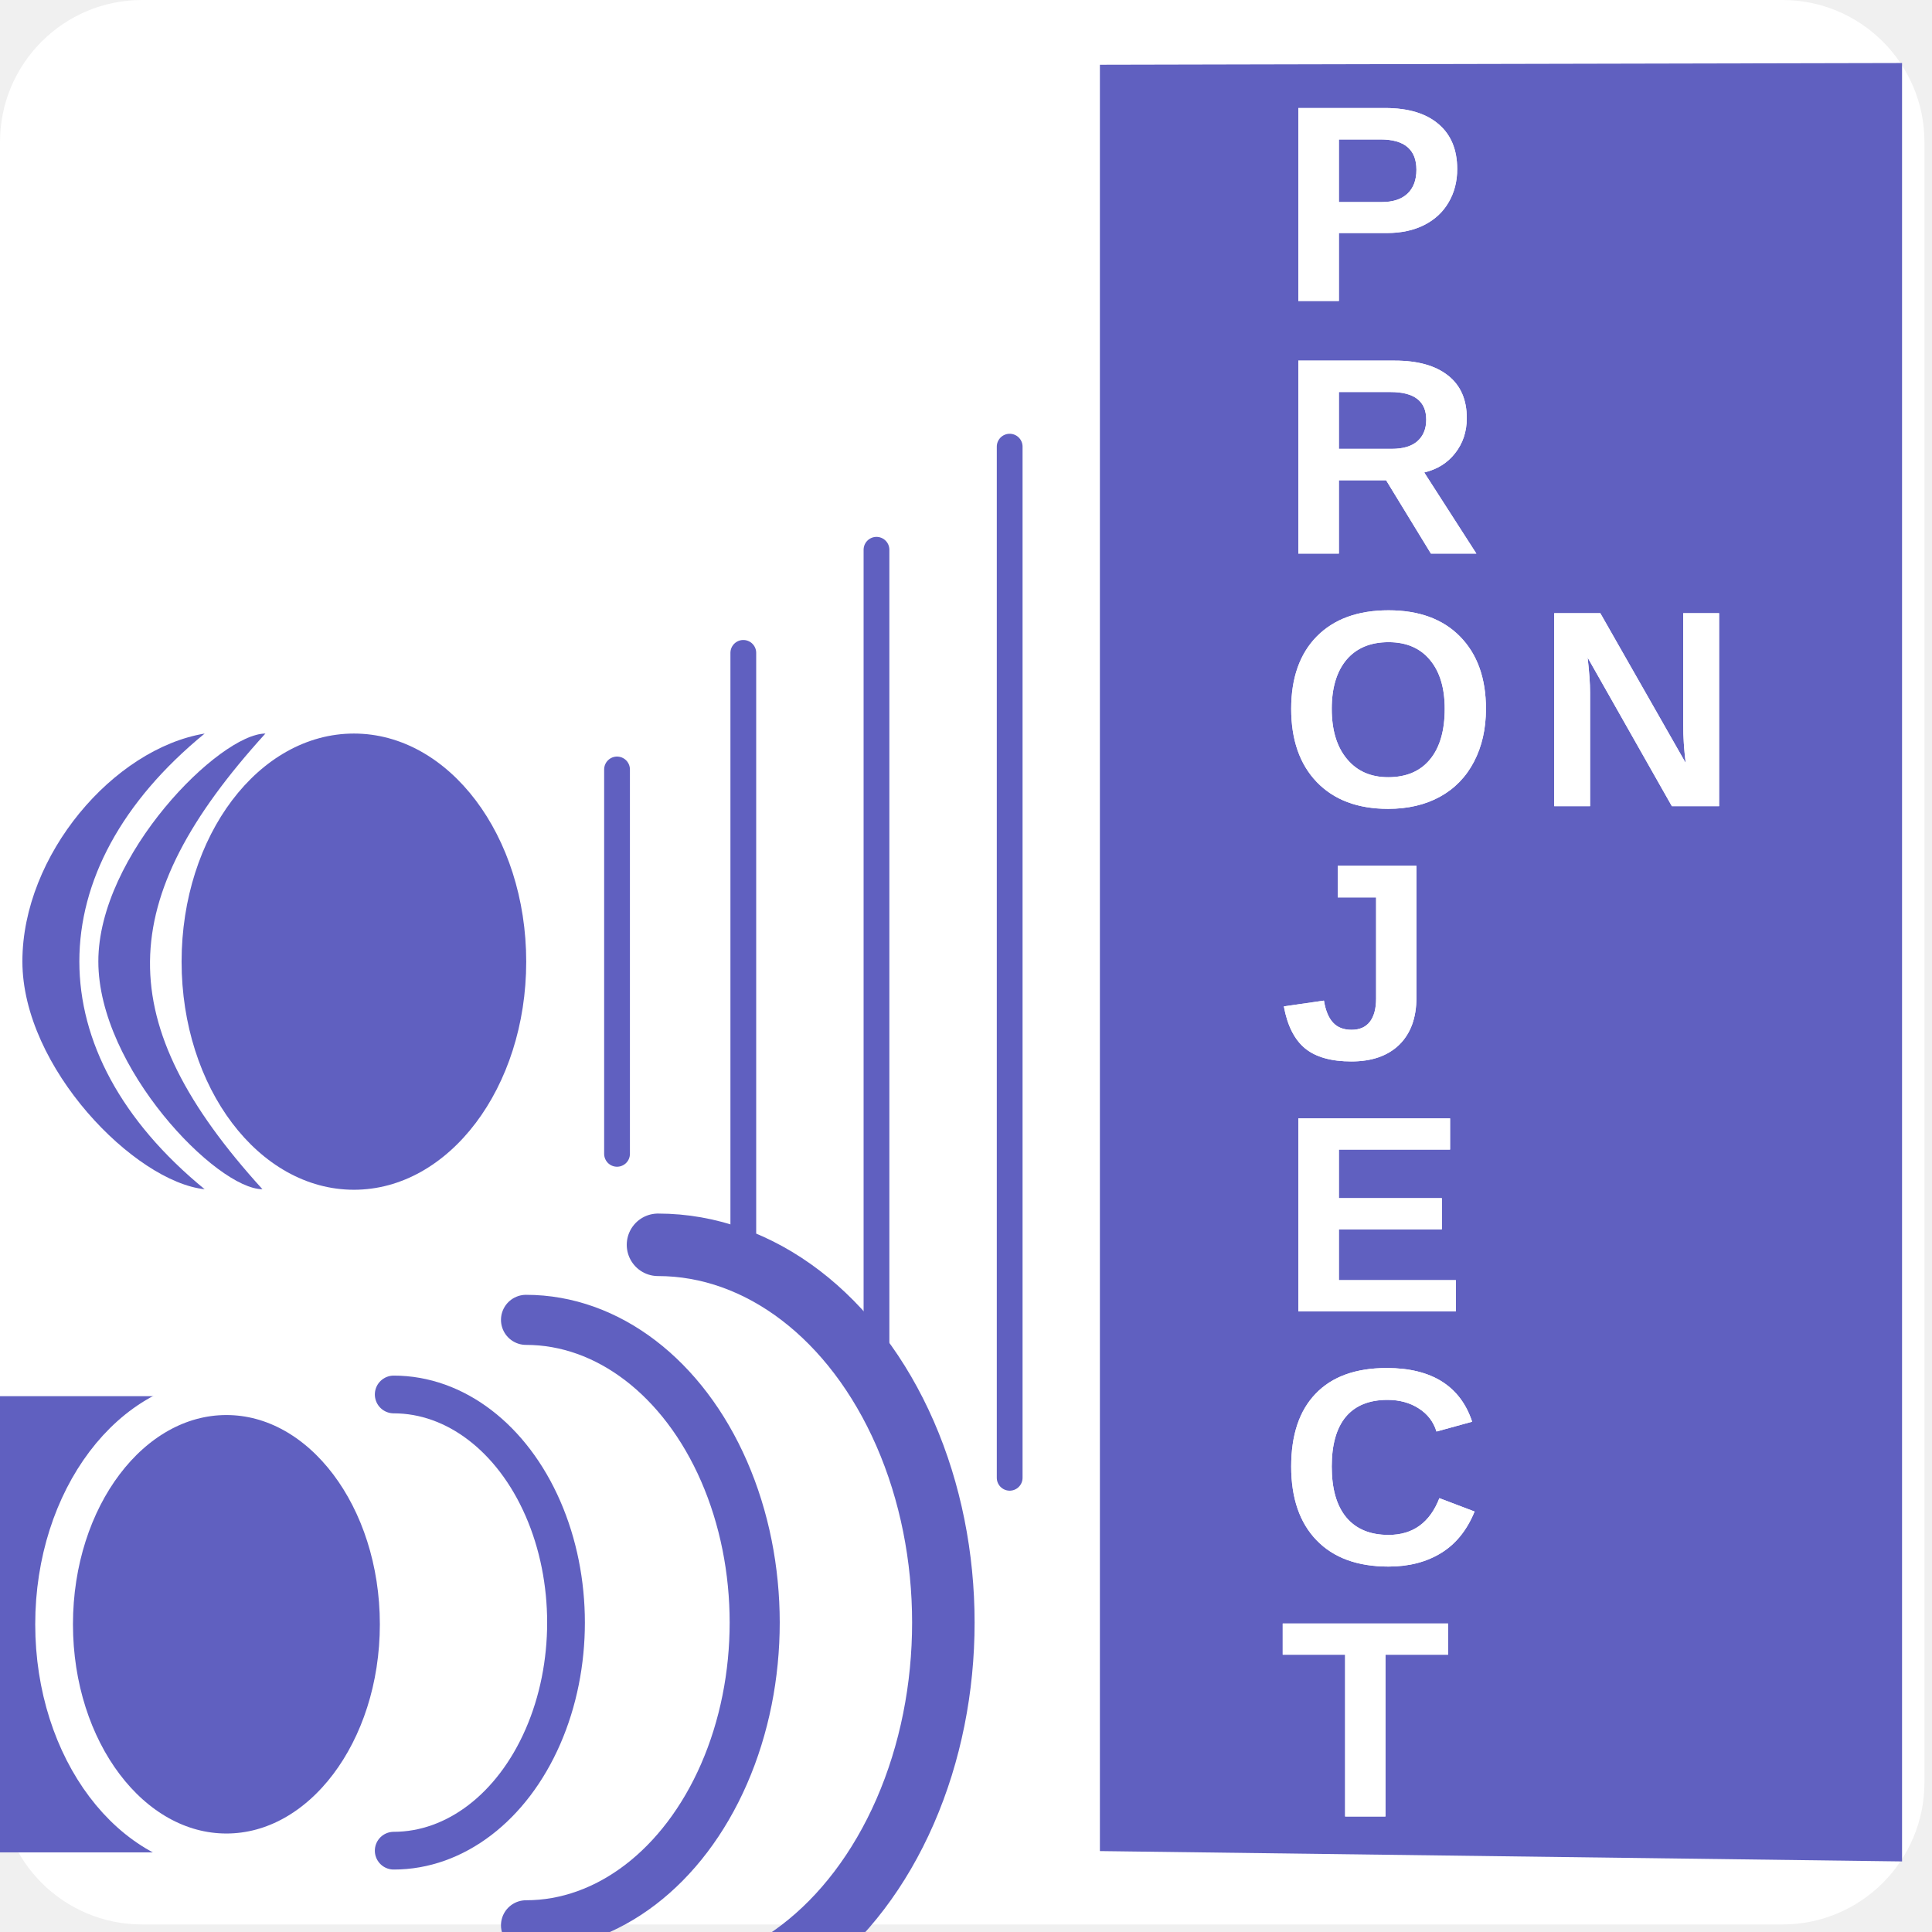
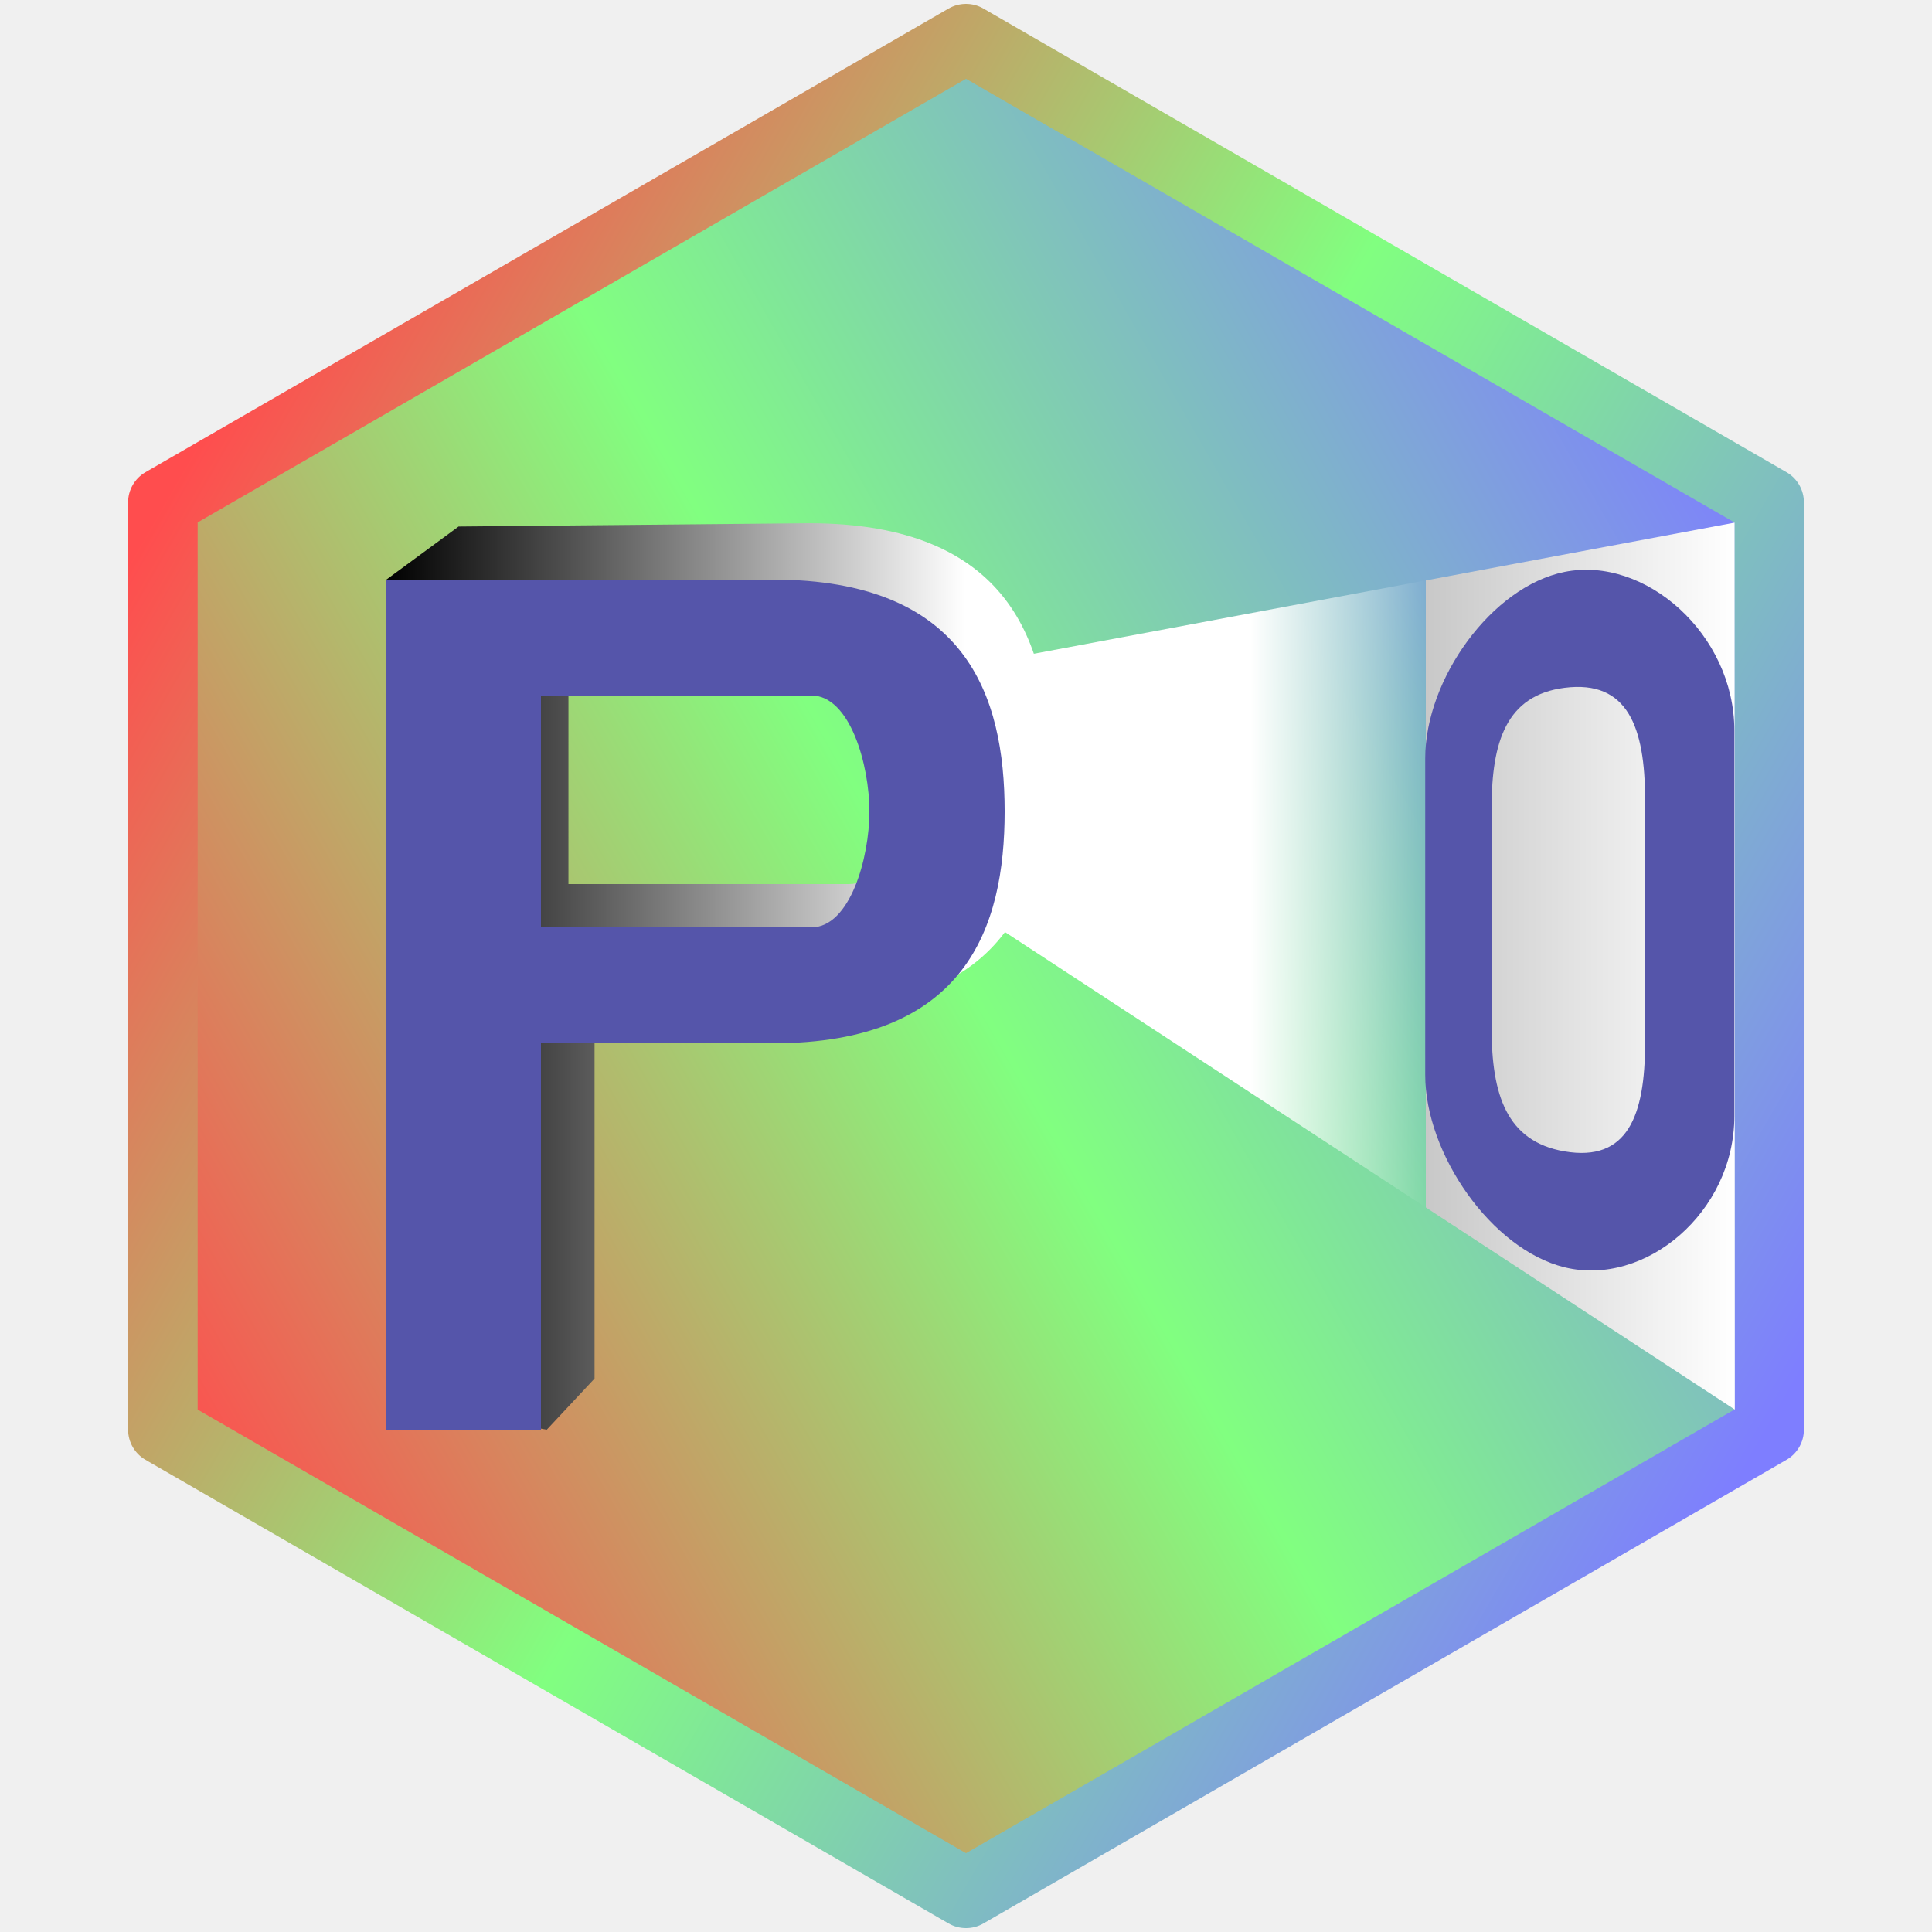
- <svg xmlns="http://www.w3.org/2000/svg" width="512" height="512" viewBox="0 0 135.467 135.467" version="1.1" id="svg1">
-   <defs id="defs1" />
+ <svg xmlns="http://www.w3.org/2000/svg" xmlns:xlink="http://www.w3.org/1999/xlink" width="1000" height="1000" viewBox="0 0 264.583 264.583" version="1.1" id="svg1">
+   <defs id="defs1">
+     <linearGradient id="linearGradient62">
+       <stop style="stop-color:#000000;stop-opacity:1;" offset="0" id="stop62" />
+       <stop style="stop-color:#ffffff;stop-opacity:1;" offset="0.873" id="stop64" />
+       <stop style="stop-color:#ffffff;stop-opacity:1;" offset="1" id="stop63" />
+     </linearGradient>
+     <linearGradient id="linearGradient54">
+       <stop style="stop-color:#ffffff;stop-opacity:1;" offset="0" id="stop54" />
+       <stop style="stop-color:#ffffff;stop-opacity:1;" offset="0.403" id="stop58" />
+       <stop style="stop-color:#ffffff;stop-opacity:0;" offset="0.62" id="stop57" />
+       <stop style="stop-color:#c8c8c8;stop-opacity:1;" offset="0.62" id="stop56" />
+       <stop style="stop-color:#ffffff;stop-opacity:1;" offset="1" id="stop55" />
+     </linearGradient>
+     <linearGradient id="linearGradient34">
+       <stop style="stop-color:#ff4d4e;stop-opacity:1;" offset="0" id="stop34" />
+       <stop style="stop-color:#81ff80;stop-opacity:1;" offset="0.496" id="stop36" />
+       <stop style="stop-color:#7e7eff;stop-opacity:1;" offset="1" id="stop35" />
+     </linearGradient>
+     <linearGradient id="linearGradient31">
+       <stop style="stop-color:#cccccc;stop-opacity:1;" offset="0" id="stop32" />
+       <stop style="stop-color:#cccccc;stop-opacity:0;" offset="1" id="stop33" />
+     </linearGradient>
+     <linearGradient xlink:href="#linearGradient31" id="linearGradient33" x1="22.306" y1="68.792" x2="242.277" y2="195.792" gradientUnits="userSpaceOnUse" />
+     <linearGradient xlink:href="#linearGradient34" id="linearGradient35" x1="22.306" y1="68.792" x2="242.277" y2="195.792" gradientUnits="userSpaceOnUse" />
+     <linearGradient xlink:href="#linearGradient34" id="linearGradient43" x1="80" y1="740" x2="920" y2="260" gradientUnits="userSpaceOnUse" gradientTransform="scale(0.2645833)" />
+     <linearGradient xlink:href="#linearGradient54" id="linearGradient55" x1="105.833" y1="114.142" x2="216.958" y2="114.142" gradientUnits="userSpaceOnUse" gradientTransform="translate(20.55607,15.46902)" />
+     <linearGradient xlink:href="#linearGradient62" id="linearGradient63" x1="52.917" y1="133.722" x2="143.739" y2="133.722" gradientUnits="userSpaceOnUse" />
+   </defs>
  <g id="layer1">
-     <rect style="fill:#ffffff;stroke:none;stroke-width:5.271;stroke-linecap:round" id="rect1" width="134.938" height="134.938" x="0" y="0" rx="9.961" ry="9.961" />
-     <path style="fill:#6060c0;fill-opacity:1;stroke:none;stroke-width:2.676;stroke-linecap:round;stroke-linejoin:round" d="M 77.122,4.54 V 129.793 l 56.245,0.726 V 4.419 Z" id="path9" />
-     <path style="fill:#000000;stroke:#6060c0;stroke-width:1.807;stroke-linecap:round;stroke-linejoin:round;stroke-dasharray:none;stroke-opacity:1" d="M 43.265,53.952 V 80.905" id="path5" />
-     <path style="fill:#000000;stroke:#6060c0;stroke-width:1.807;stroke-linecap:round;stroke-linejoin:round;stroke-dasharray:none;stroke-opacity:1" d="M 52.119,45.778 V 89.159" id="path6" />
-     <path style="fill:#000000;stroke:#6060c0;stroke-width:1.807;stroke-linecap:round;stroke-linejoin:round;stroke-dasharray:none;stroke-opacity:1" d="m 61.457,38.548 v 57.841" id="path7" />
-     <path style="fill:#000000;stroke:#6060c0;stroke-width:1.807;stroke-linecap:round;stroke-linejoin:round;stroke-dasharray:none;stroke-opacity:1" d="M 70.796,31.318 V 103.619" id="path8" />
-     <ellipse style="fill:#6060c0;fill-opacity:1;stroke:none;stroke-width:1.013;stroke-linecap:round;stroke-linejoin:round" id="path1" cx="-24.815" cy="67.429" rx="12.082" ry="15.994" transform="scale(-1,1)" />
-     <path style="fill:#6060c0;fill-opacity:1;stroke:none;stroke-width:2.13;stroke-linecap:round;stroke-linejoin:round" d="m 14.35,51.435 c -6.39,1.065 -12.78,8.52 -12.78,15.975 0,7.455 7.893,15.464 12.78,15.975 -11.715,-9.585 -11.715,-22.365 0,-31.95 z" id="path26" />
-     <path style="fill:#6060c0;fill-opacity:1;stroke:none;stroke-width:2.13;stroke-linecap:round;stroke-linejoin:round" d="m 18.61,51.435 c -3.195,0 -11.715,8.52 -11.715,15.975 0,7.455 8.312,15.975 11.507,15.975 C 7.752,71.67 7.96,63.15 18.61,51.435 Z" id="path27" />
-     <text xml:space="preserve" style="font-style:normal;font-variant:normal;font-weight:normal;font-stretch:normal;font-size:19.678px;line-height:0.9;font-family:'Liberation Sans';-inkscape-font-specification:'Liberation Sans';letter-spacing:2.635px;fill:#ffffff;fill-opacity:0;stroke:#ffffff;stroke-width:1.807;stroke-linecap:round;stroke-linejoin:round;stroke-dasharray:none;stroke-opacity:1" x="89.721" y="21.106" id="text27">
-       <tspan id="tspan27" style="font-style:normal;font-variant:normal;font-weight:bold;font-stretch:normal;font-size:19.678px;font-family:'Liberation Sans';-inkscape-font-specification:'Liberation Sans Bold';fill:#ffffff;fill-opacity:1;stroke:none;stroke-width:1.807;stroke-opacity:1" x="89.721" y="21.106">P</tspan>
-       <tspan style="font-style:normal;font-variant:normal;font-weight:bold;font-stretch:normal;font-size:19.678px;font-family:'Liberation Sans';-inkscape-font-specification:'Liberation Sans Bold';fill:#ffffff;fill-opacity:1;stroke:none;stroke-width:1.807;stroke-opacity:1" x="89.721" y="38.817" id="tspan28">R</tspan>
-       <tspan style="font-style:normal;font-variant:normal;font-weight:bold;font-stretch:normal;font-size:19.678px;font-family:'Liberation Sans';-inkscape-font-specification:'Liberation Sans Bold';fill:#ffffff;fill-opacity:1;stroke:none;stroke-width:1.807;stroke-opacity:1" x="89.721" y="56.527" id="tspan29">ON</tspan>
-       <tspan style="font-style:normal;font-variant:normal;font-weight:bold;font-stretch:normal;font-size:19.678px;font-family:'Liberation Sans';-inkscape-font-specification:'Liberation Sans Bold';fill:#ffffff;fill-opacity:1;stroke:none;stroke-width:1.807;stroke-opacity:1" x="89.721" y="74.238" id="tspan30">J</tspan>
-       <tspan style="font-style:normal;font-variant:normal;font-weight:bold;font-stretch:normal;font-size:19.678px;font-family:'Liberation Sans';-inkscape-font-specification:'Liberation Sans Bold';fill:#ffffff;fill-opacity:1;stroke:none;stroke-width:1.807;stroke-opacity:1" x="89.721" y="91.949" id="tspan31">E</tspan>
-       <tspan style="font-style:normal;font-variant:normal;font-weight:bold;font-stretch:normal;font-size:19.678px;font-family:'Liberation Sans';-inkscape-font-specification:'Liberation Sans Bold';fill:#ffffff;fill-opacity:1;stroke:none;stroke-width:1.807;stroke-opacity:1" x="89.721" y="109.659" id="tspan32">C</tspan>
-       <tspan style="font-style:normal;font-variant:normal;font-weight:bold;font-stretch:normal;font-size:19.678px;font-family:'Liberation Sans';-inkscape-font-specification:'Liberation Sans Bold';fill:#ffffff;fill-opacity:1;stroke:none;stroke-width:1.807;stroke-opacity:1" x="89.721" y="127.37" id="tspan33">T</tspan>
-     </text>
-     <g id="g4">
-       <rect style="opacity:1;fill:#6060c0;stroke:none;stroke-width:2.646;stroke-linecap:round;stroke-linejoin:round;fill-opacity:1" id="rect2" width="18.521" height="31.988" x="-2.646" y="97.896" />
-       <ellipse style="fill:#6060c0;fill-opacity:1;stroke:#ffffff;stroke-width:2.646;stroke-linecap:round;stroke-linejoin:round;stroke-dasharray:none" id="path1-1" cx="-15.875" cy="113.89" rx="12.082" ry="15.994" transform="scale(-1,1)" />
-       <rect style="opacity:1;fill:#6060c0;fill-opacity:1;stroke:none;stroke-width:6.237;stroke-linecap:round;stroke-linejoin:round" id="rect3" width="68.792" height="47.863" x="-68.792" y="89.958" rx="10" ry="10" />
-       <path style="fill:none;fill-opacity:1;stroke:#6060c0;stroke-width:2.646;stroke-linecap:round;stroke-linejoin:round;stroke-dasharray:none;stroke-opacity:1" id="ellipse3" transform="scale(-1,1)" d="m -27.606,129.765 a 12.082,15.994 0 0 1 -10.463,-7.997 12.082,15.994 0 0 1 0,-15.994 12.082,15.994 0 0 1 10.463,-7.997" />
-       <path style="fill:none;fill-opacity:1;stroke:#6060c0;stroke-width:3.511;stroke-linecap:round;stroke-linejoin:round;stroke-dasharray:none;stroke-opacity:1" id="path3" transform="scale(-1,1)" d="m -36.883,134.997 a 16.034,21.226 0 0 1 -13.886,-10.613 16.034,21.226 0 0 1 0,-21.226 16.034,21.226 0 0 1 13.886,-10.613" />
-       <path style="fill:none;fill-opacity:1;stroke:#6060c0;stroke-width:4.382;stroke-linecap:round;stroke-linejoin:round;stroke-dasharray:none;stroke-opacity:1" id="path4" transform="scale(-1,1)" d="m -46.137,140.259 a 20.009,26.488 0 0 1 -17.328,-13.244 20.009,26.488 0 0 1 0,-26.488 20.009,26.488 0 0 1 17.328,-13.244" />
-     </g>
-     <text xml:space="preserve" style="font-style:normal;font-variant:normal;font-weight:normal;font-stretch:normal;font-size:19.678px;line-height:0.9;font-family:'Liberation Sans';-inkscape-font-specification:'Liberation Sans';letter-spacing:2.635px;fill:#ffffff;fill-opacity:0;stroke:#ffffff;stroke-width:1.807;stroke-linecap:round;stroke-linejoin:round;stroke-dasharray:none;stroke-opacity:1" x="89.721" y="21.106" id="text10">
-       <tspan id="tspan4" style="font-style:normal;font-variant:normal;font-weight:bold;font-stretch:normal;font-size:19.678px;font-family:'Liberation Sans';-inkscape-font-specification:'Liberation Sans Bold';fill:#ffffff;fill-opacity:1;stroke:none;stroke-width:1.807;stroke-opacity:1" x="89.721" y="21.106">P</tspan>
-       <tspan style="font-style:normal;font-variant:normal;font-weight:bold;font-stretch:normal;font-size:19.678px;font-family:'Liberation Sans';-inkscape-font-specification:'Liberation Sans Bold';fill:#ffffff;fill-opacity:1;stroke:none;stroke-width:1.807;stroke-opacity:1" x="89.721" y="38.817" id="tspan5">R</tspan>
-       <tspan style="font-style:normal;font-variant:normal;font-weight:bold;font-stretch:normal;font-size:19.678px;font-family:'Liberation Sans';-inkscape-font-specification:'Liberation Sans Bold';fill:#ffffff;fill-opacity:1;stroke:none;stroke-width:1.807;stroke-opacity:1" x="89.721" y="56.527" id="tspan6">ON</tspan>
-       <tspan style="font-style:normal;font-variant:normal;font-weight:bold;font-stretch:normal;font-size:19.678px;font-family:'Liberation Sans';-inkscape-font-specification:'Liberation Sans Bold';fill:#ffffff;fill-opacity:1;stroke:none;stroke-width:1.807;stroke-opacity:1" x="89.721" y="74.238" id="tspan7">J</tspan>
-       <tspan style="font-style:normal;font-variant:normal;font-weight:bold;font-stretch:normal;font-size:19.678px;font-family:'Liberation Sans';-inkscape-font-specification:'Liberation Sans Bold';fill:#ffffff;fill-opacity:1;stroke:none;stroke-width:1.807;stroke-opacity:1" x="89.721" y="91.949" id="tspan8">E</tspan>
-       <tspan style="font-style:normal;font-variant:normal;font-weight:bold;font-stretch:normal;font-size:19.678px;font-family:'Liberation Sans';-inkscape-font-specification:'Liberation Sans Bold';fill:#ffffff;fill-opacity:1;stroke:none;stroke-width:1.807;stroke-opacity:1" x="89.721" y="109.659" id="tspan9">C</tspan>
-       <tspan style="font-style:normal;font-variant:normal;font-weight:bold;font-stretch:normal;font-size:19.678px;font-family:'Liberation Sans';-inkscape-font-specification:'Liberation Sans Bold';fill:#ffffff;fill-opacity:1;stroke:none;stroke-width:1.807;stroke-opacity:1" x="89.721" y="127.37" id="tspan10">T</tspan>
-     </text>
+     <path style="fill:url(#linearGradient43);fill-opacity:1;stroke:none;stroke-width:18.196;stroke-linecap:round;stroke-linejoin:round;stroke-dasharray:none" d="M 22.306,195.792 V 68.792 L 132.292,5.292 l 111.125,63.5 -1.14,127 -109.985,63.5 z" id="path25" />
+     <path id="path60" style="fill:url(#linearGradient63);fill-opacity:1;stroke:none;stroke-width:9.884;stroke-linecap:round;stroke-linejoin:round;stroke-dasharray:none" d="m 52.917,79.375 2.967,113.079 18.997,3.338 6.541,-6.998 v -52.678 l 29.372,1.43 c 27.422,1.335 32.946,-16.473 32.946,-32.946 0,-16.473 -5.491,-32.946 -32.946,-32.946 l -47.992,0.453 z m 24.931,8.751 h 38.437 c 5.491,0 8.236,9.874 8.236,16.473 0,6.599 -2.745,16.473 -8.236,16.473 H 77.847 Z" />
+     <path id="path9" style="fill:url(#linearGradient33);fill-opacity:1;stroke:url(#linearGradient35);stroke-width:9.525;stroke-linecap:round;stroke-linejoin:round;stroke-dasharray:none" d="M 132.292,259.292 22.306,195.792 m 219.97,-1e-5 -109.985,63.5 m 109.985,-190.5 2e-5,127 M 132.292,5.292 242.277,68.792 m -219.97,7e-6 L 132.292,5.292 M 22.306,195.792 v -127" />
+     <path id="path47" style="fill:#5555aa;fill-opacity:1;stroke:none;stroke-width:9.525;stroke-linecap:round;stroke-linejoin:round;stroke-dasharray:none" d="M 52.917,79.375 V 195.792 h 21.167 v -52.917 h 31.75 c 26.458,0 31.75,-15.875 31.75,-31.75 0,-15.875 -5.292,-31.75 -31.75,-31.75 z m 21.167,15.875 h 37.042 c 5.292,0 7.938,9.515 7.938,15.875 0,6.36 -2.646,15.875 -7.938,15.875 H 74.083 Z" />
+     <path style="fill:url(#linearGradient55);stroke:none;stroke-width:9.525;stroke-linecap:round;stroke-linejoin:round;stroke-dasharray:none" d="m 135.984,90.578 101.562,-19.004 0.032,121.466 -100.58,-65.807 c 5.139,-9.766 5.964,-25.869 -1.014,-36.655 z" id="path50" />
+     <path id="path59" style="fill:#5555aa;fill-opacity:1;stroke:none;stroke-width:9.912;stroke-linecap:round;stroke-linejoin:round;stroke-dasharray:none" d="m 214.264,78.322 c -9.989,2.017 -19.083,14.69 -19.083,25.528 v 43.351 c 0,10.837 9.094,23.905 19.083,26.353 11.024,2.703 23.25,-7.503 23.25,-20.705 v -52.814 c 0,-13.204 -12.226,-23.938 -23.25,-21.713 z m 0,15.872 c 8.634,-1.1 11.024,5.377 11.024,15.288 v 33.387 c 0,9.911 -2.39,16.286 -11.024,14.812 -7.986,-1.362 -9.989,-7.851 -9.989,-16.832 v -30.256 c 0,-8.982 2.003,-15.383 9.989,-16.4 z" />
  </g>
</svg>
